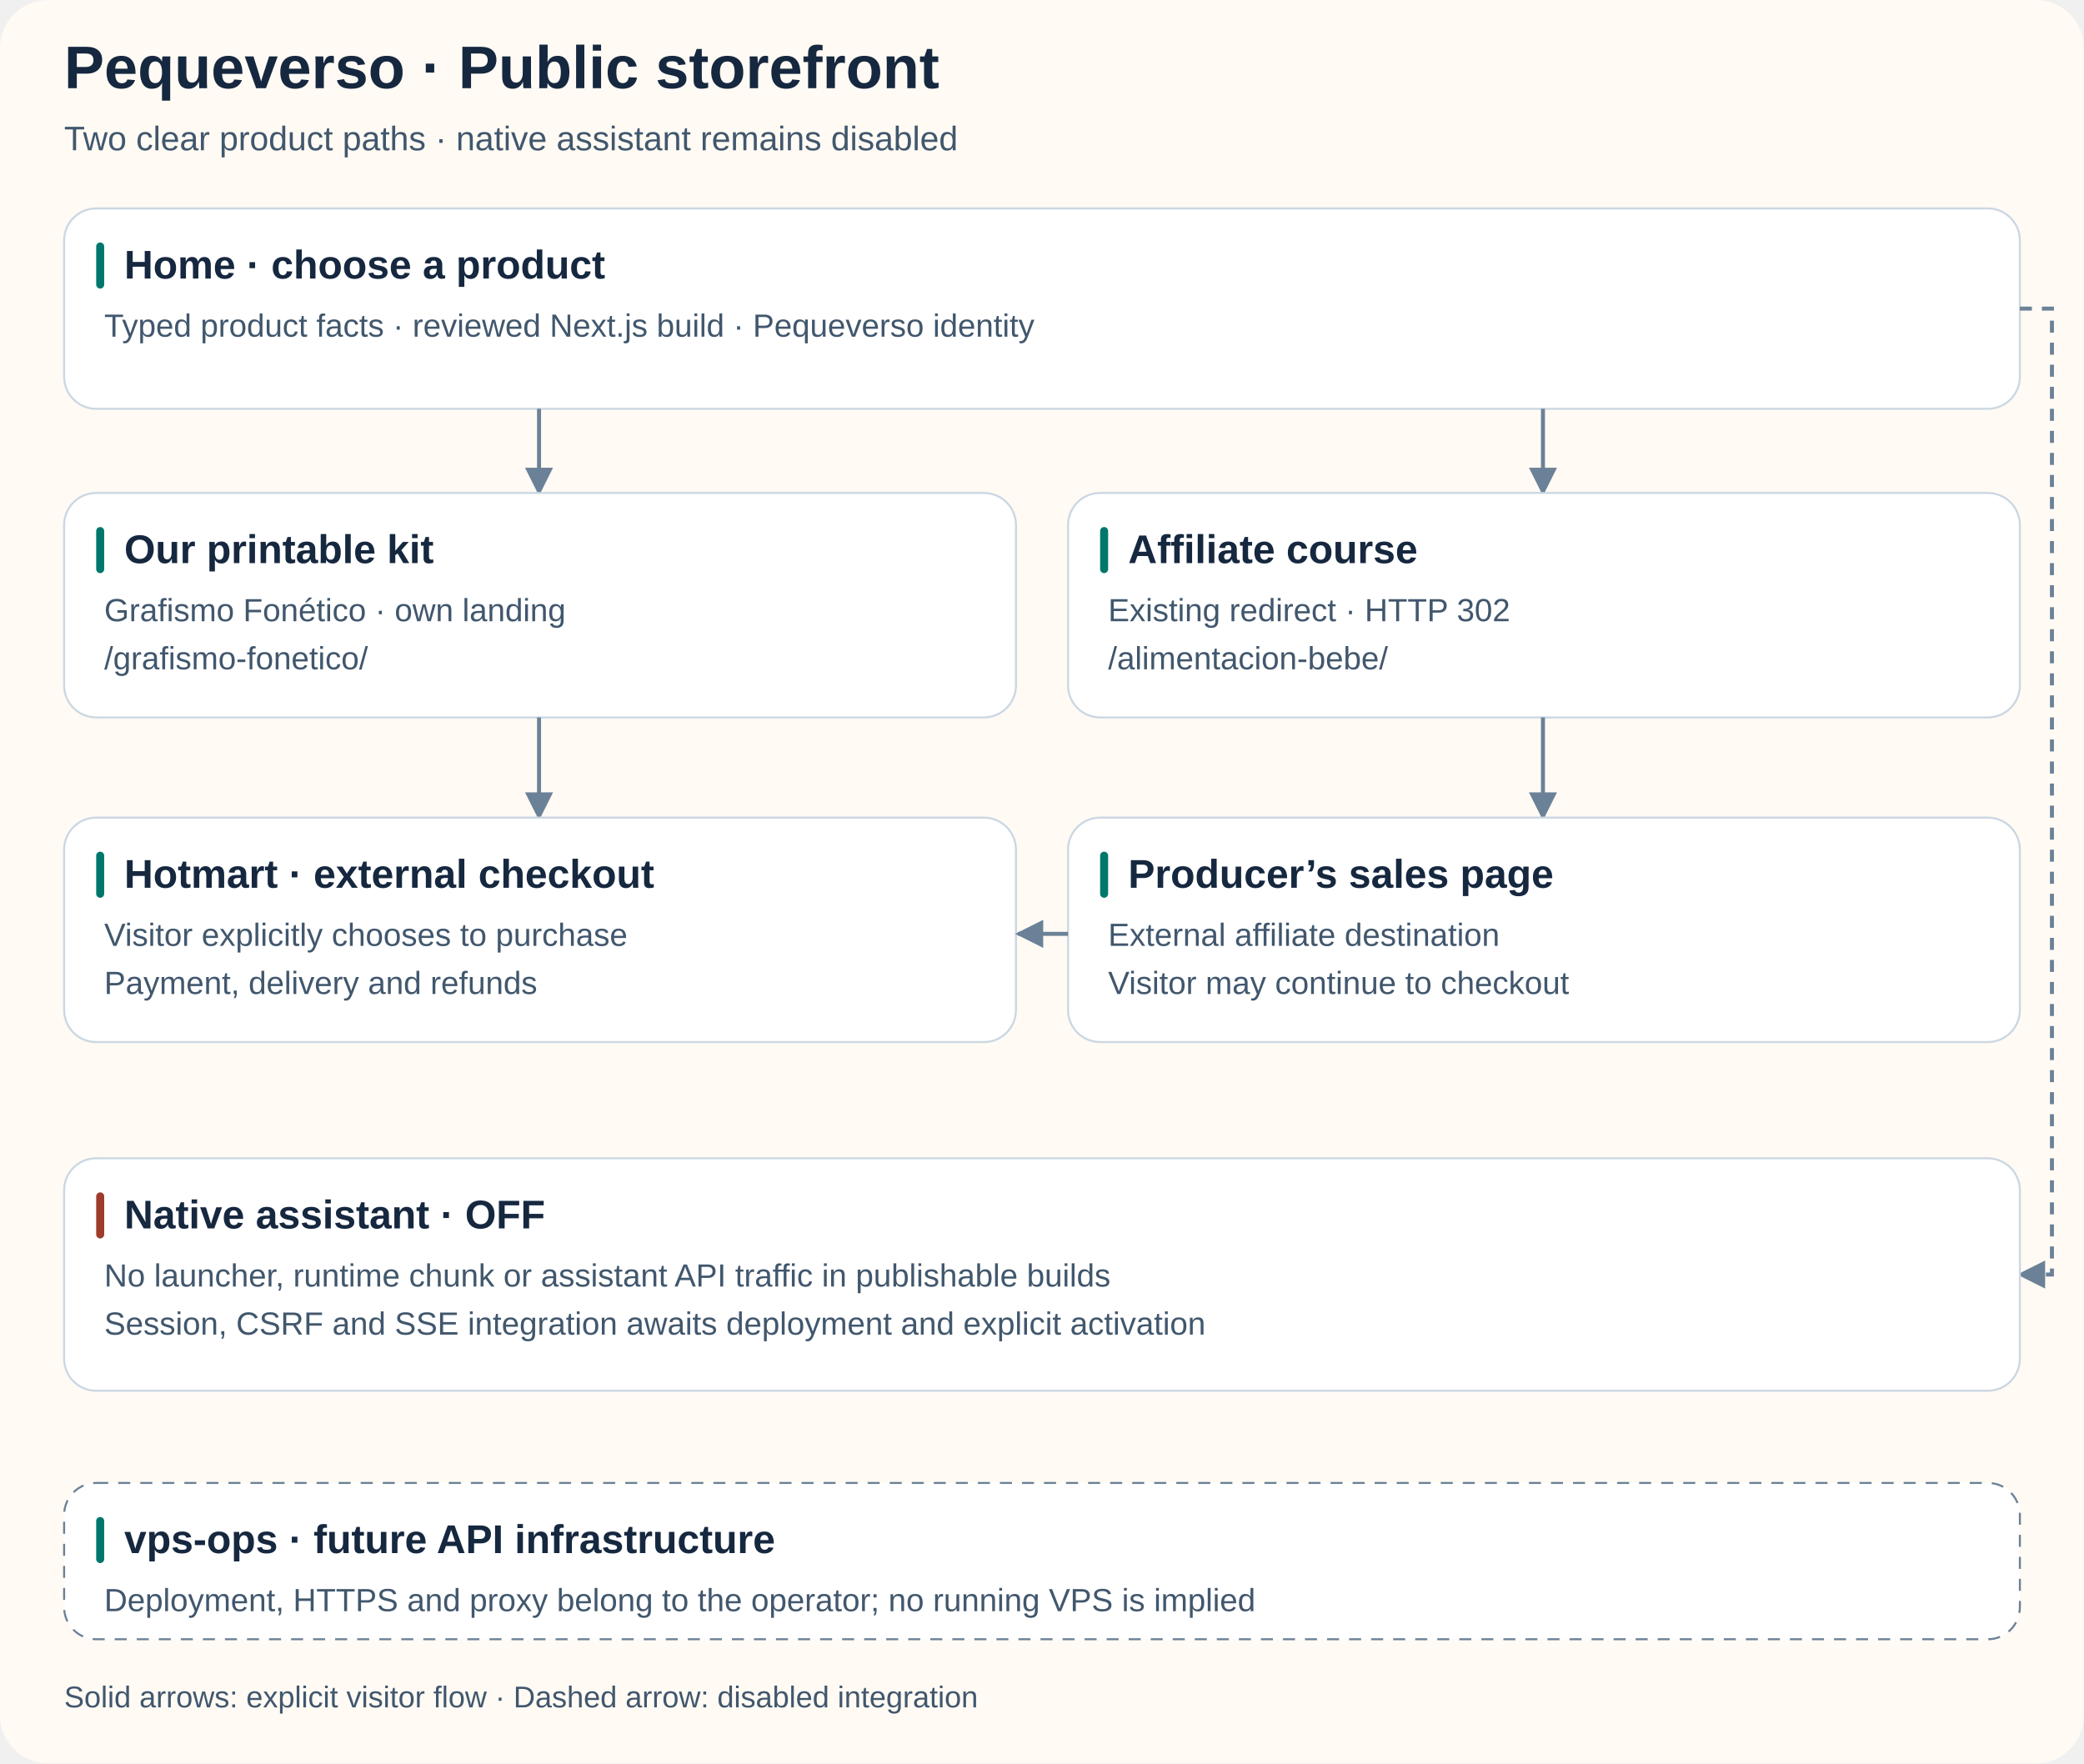
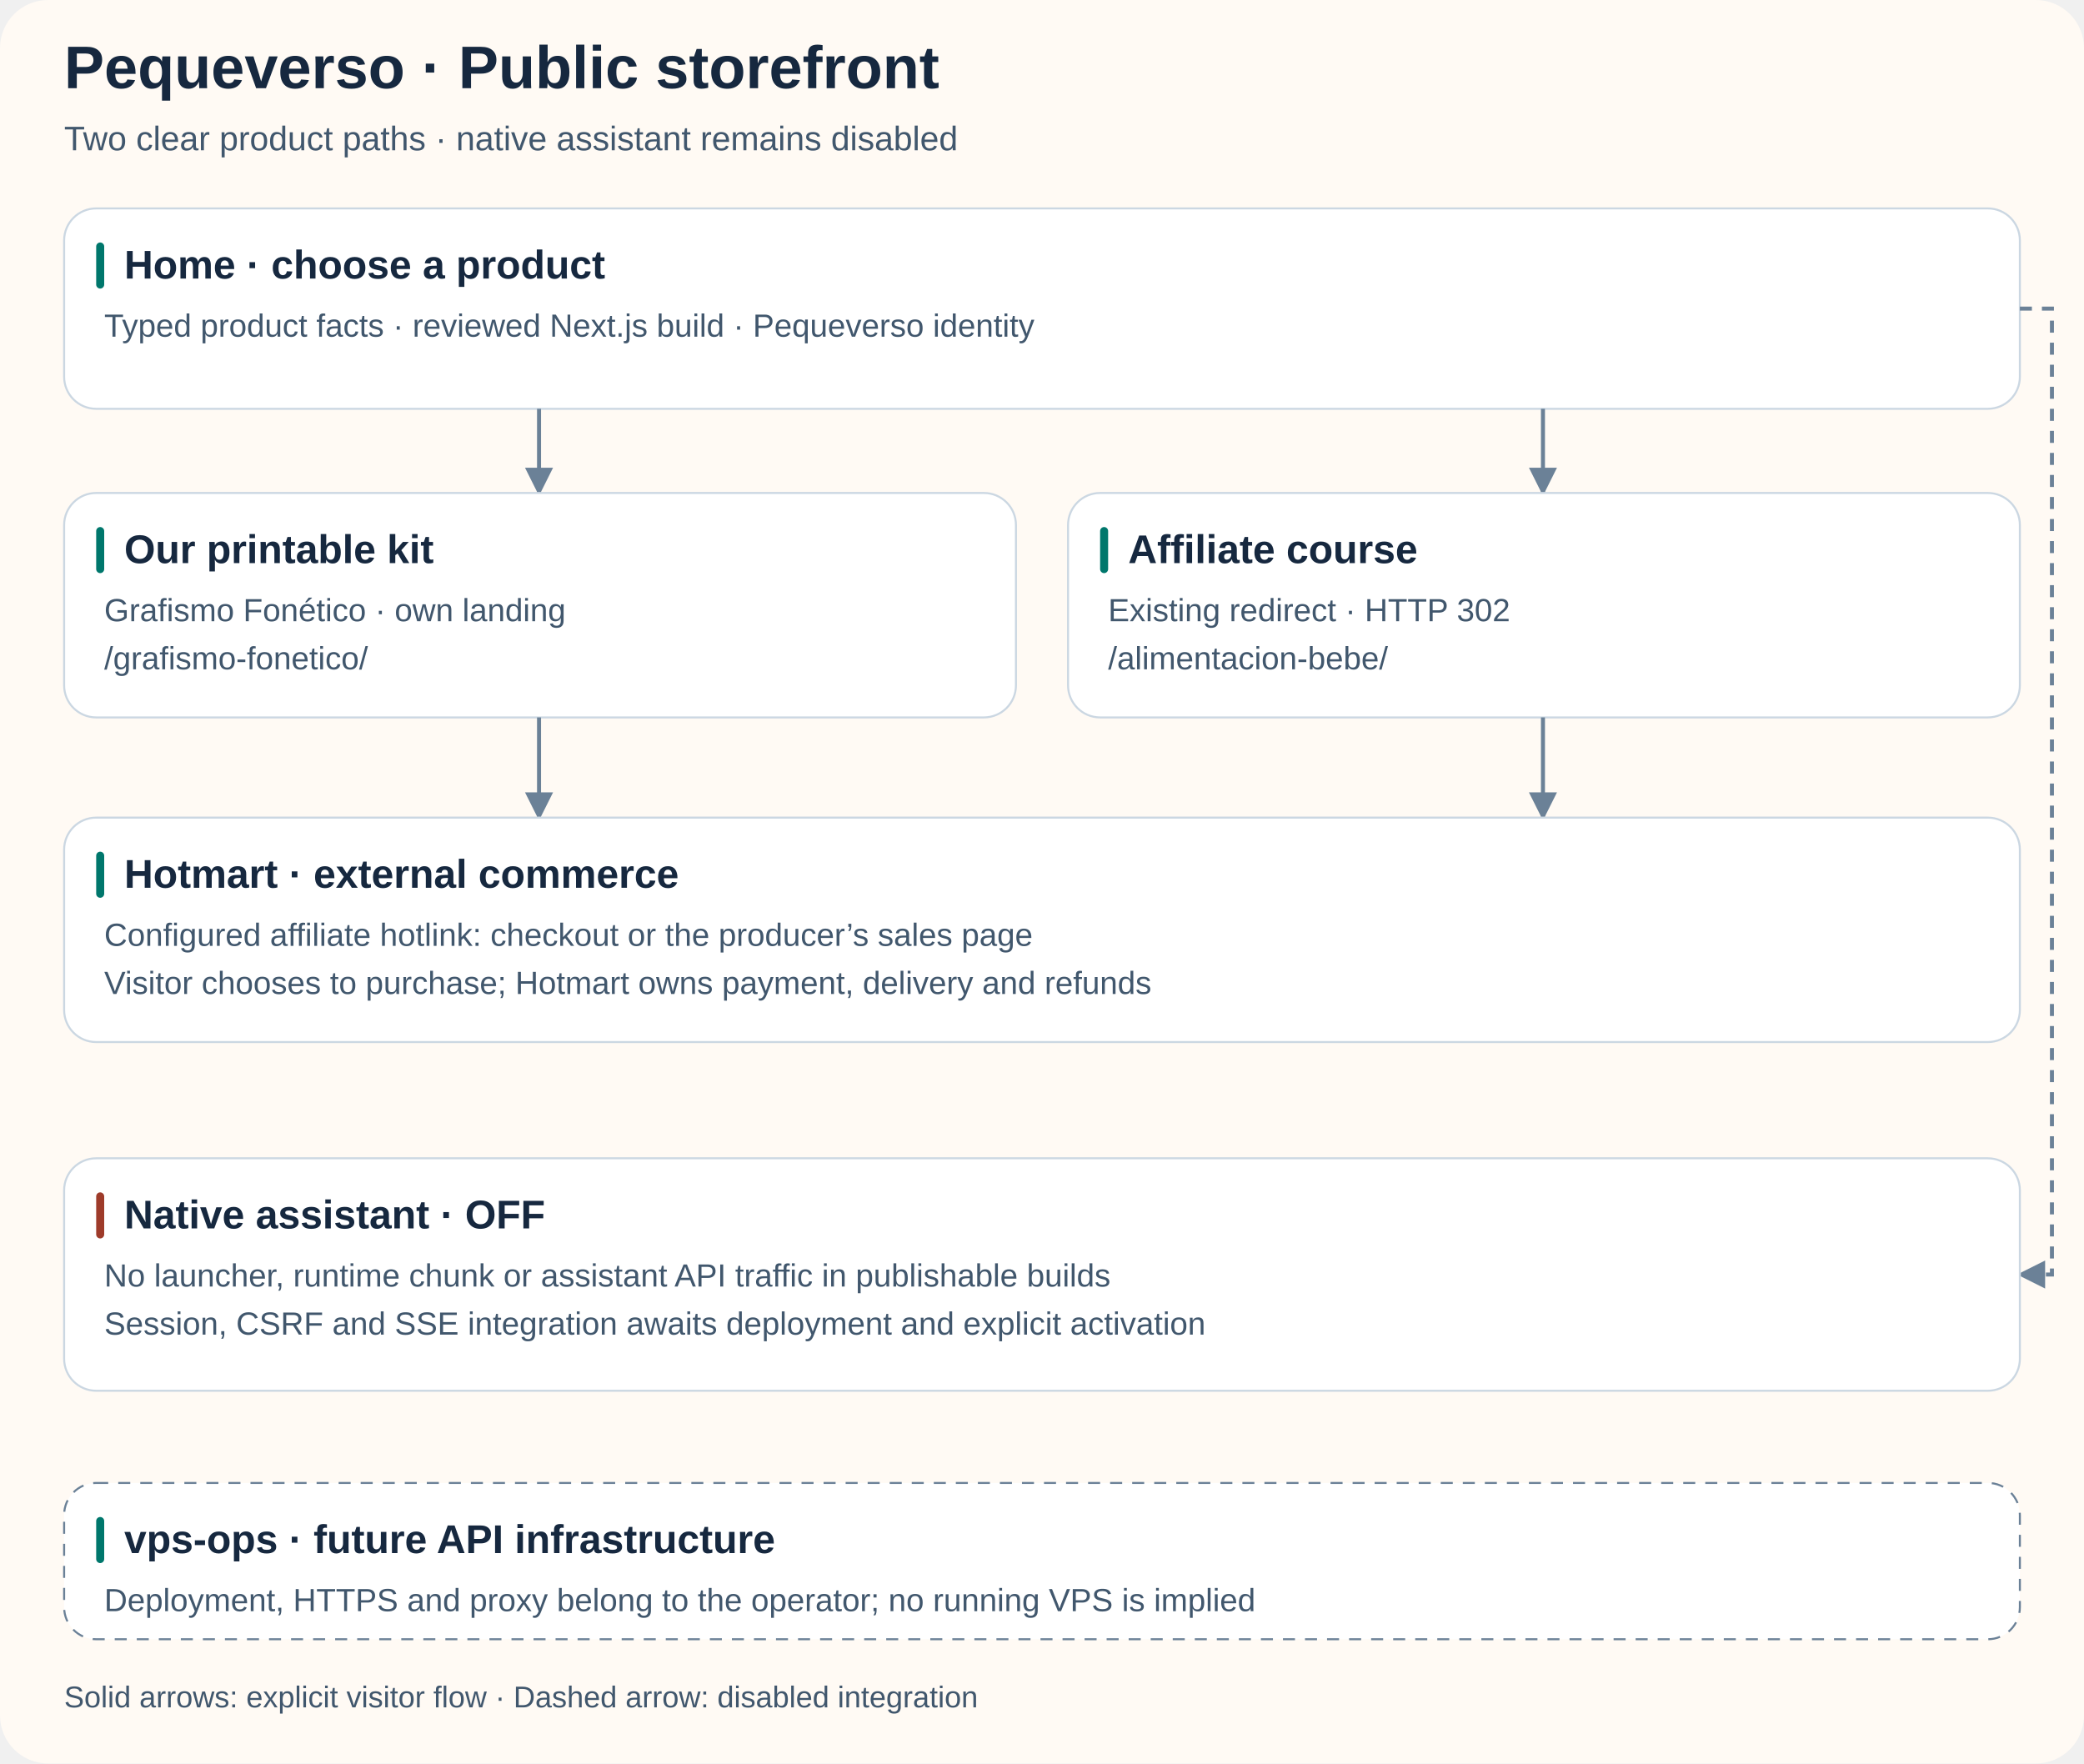
<svg xmlns="http://www.w3.org/2000/svg" width="1040" height="880" viewBox="0 0 1040 880" aria-labelledby="title desc">
  <defs>
    <marker id="arrow" viewBox="0 0 10 10" refX="9" refY="5" markerWidth="7" markerHeight="7" orient="auto-start-reverse">
      <path d="M 0 0 L 10 5 L 0 10 z" fill="#6b8197" />
    </marker>
  </defs>
  <rect width="1040" height="880" rx="24" fill="#fffaf4" />
  <text x="32" y="44" fill="#16283f" font-family="Arial, sans-serif" font-size="30" font-weight="700">Pequeverso · Public storefront</text>
  <text x="32" y="75" fill="#41576d" font-family="Arial, sans-serif" font-size="17" font-weight="400">Two clear product paths · native assistant remains disabled</text>
  <rect x="32" y="104" width="976" height="100" rx="16" fill="#ffffff" stroke="#cbd7e2" />
  <rect x="48" y="121" width="4" height="23" rx="2" fill="#00776c" />
  <text x="62" y="139" fill="#16283f" font-family="Arial, sans-serif" font-size="20" font-weight="700">Home · choose a product</text>
  <text x="52" y="168" fill="#41576d" font-family="Arial, sans-serif" font-size="16" font-weight="400">Typed product facts · reviewed Next.js build · Pequeverso identity</text>
  <polyline points="269,204 269,246" fill="none" stroke="#6b8197" stroke-width="2" marker-end="url(#arrow)" />
  <polyline points="770,204 770,246" fill="none" stroke="#6b8197" stroke-width="2" marker-end="url(#arrow)" />
  <rect x="32" y="246" width="475" height="112" rx="16" fill="#ffffff" stroke="#cbd7e2" />
  <rect x="48" y="263" width="4" height="23" rx="2" fill="#00776c" />
  <text x="62" y="281" fill="#16283f" font-family="Arial, sans-serif" font-size="20" font-weight="700">Our printable kit</text>
  <text x="52" y="310" fill="#41576d" font-family="Arial, sans-serif" font-size="16" font-weight="400">Grafismo Fonético · own landing</text>
  <text x="52" y="334" fill="#41576d" font-family="Arial, sans-serif" font-size="16" font-weight="400">/grafismo-fonetico/</text>
  <rect x="533" y="246" width="475" height="112" rx="16" fill="#ffffff" stroke="#cbd7e2" />
  <rect x="549" y="263" width="4" height="23" rx="2" fill="#00776c" />
  <text x="563" y="281" fill="#16283f" font-family="Arial, sans-serif" font-size="20" font-weight="700">Affiliate course</text>
  <text x="553" y="310" fill="#41576d" font-family="Arial, sans-serif" font-size="16" font-weight="400">Existing redirect · HTTP 302</text>
  <text x="553" y="334" fill="#41576d" font-family="Arial, sans-serif" font-size="16" font-weight="400">/alimentacion-bebe/</text>
  <polyline points="269,358 269,408" fill="none" stroke="#6b8197" stroke-width="2" marker-end="url(#arrow)" />
  <polyline points="770,358 770,408" fill="none" stroke="#6b8197" stroke-width="2" marker-end="url(#arrow)" />
-   <rect x="32" y="408" width="475" height="112" rx="16" fill="#ffffff" stroke="#cbd7e2" />
+   <rect x="32" y="408" width="976" height="112" rx="16" fill="#ffffff" stroke="#cbd7e2" />
  <rect x="48" y="425" width="4" height="23" rx="2" fill="#00776c" />
-   <text x="62" y="443" fill="#16283f" font-family="Arial, sans-serif" font-size="20" font-weight="700">Hotmart · external checkout</text>
-   <text x="52" y="472" fill="#41576d" font-family="Arial, sans-serif" font-size="16" font-weight="400">Visitor explicitly chooses to purchase</text>
-   <text x="52" y="496" fill="#41576d" font-family="Arial, sans-serif" font-size="16" font-weight="400">Payment, delivery and refunds</text>
-   <rect x="533" y="408" width="475" height="112" rx="16" fill="#ffffff" stroke="#cbd7e2" />
-   <rect x="549" y="425" width="4" height="23" rx="2" fill="#00776c" />
-   <text x="563" y="443" fill="#16283f" font-family="Arial, sans-serif" font-size="20" font-weight="700">Producer’s sales page</text>
-   <text x="553" y="472" fill="#41576d" font-family="Arial, sans-serif" font-size="16" font-weight="400">External affiliate destination</text>
-   <text x="553" y="496" fill="#41576d" font-family="Arial, sans-serif" font-size="16" font-weight="400">Visitor may continue to checkout</text>
-   <polyline points="533,466 508,466" fill="none" stroke="#6b8197" stroke-width="2" marker-end="url(#arrow)" />
+   <text x="62" y="443" fill="#16283f" font-family="Arial, sans-serif" font-size="20" font-weight="700">Hotmart · external commerce</text>
+   <text x="52" y="472" fill="#41576d" font-family="Arial, sans-serif" font-size="16" font-weight="400">Configured affiliate hotlink: checkout or the producer’s sales page</text>
+   <text x="52" y="496" fill="#41576d" font-family="Arial, sans-serif" font-size="16" font-weight="400">Visitor chooses to purchase; Hotmart owns payment, delivery and refunds</text>
  <polyline points="1008,154 1024,154 1024,636 1008,636" fill="none" stroke="#6b8197" stroke-width="2" stroke-dasharray="6 5" marker-end="url(#arrow)" />
  <rect x="32" y="578" width="976" height="116" rx="16" fill="#ffffff" stroke="#cbd7e2" />
  <rect x="48" y="595" width="4" height="23" rx="2" fill="#9e3b2a" />
  <text x="62" y="613" fill="#16283f" font-family="Arial, sans-serif" font-size="20" font-weight="700">Native assistant · OFF</text>
  <text x="52" y="642" fill="#41576d" font-family="Arial, sans-serif" font-size="16" font-weight="400">No launcher, runtime chunk or assistant API traffic in publishable builds</text>
  <text x="52" y="666" fill="#41576d" font-family="Arial, sans-serif" font-size="16" font-weight="400">Session, CSRF and SSE integration awaits deployment and explicit activation</text>
  <rect x="32" y="740" width="976" height="78" rx="16" fill="#ffffff" stroke="#6b8197" stroke-dasharray="6 5" />
  <rect x="48" y="757" width="4" height="23" rx="2" fill="#00776c" />
  <text x="62" y="775" fill="#16283f" font-family="Arial, sans-serif" font-size="20" font-weight="700">vps-ops · future API infrastructure</text>
  <text x="52" y="804" fill="#41576d" font-family="Arial, sans-serif" font-size="16" font-weight="400">Deployment, HTTPS and proxy belong to the operator; no running VPS is implied</text>
  <text x="32" y="852" fill="#41576d" font-family="Arial, sans-serif" font-size="15" font-weight="400">Solid arrows: explicit visitor flow · Dashed arrow: disabled integration</text>
</svg>
